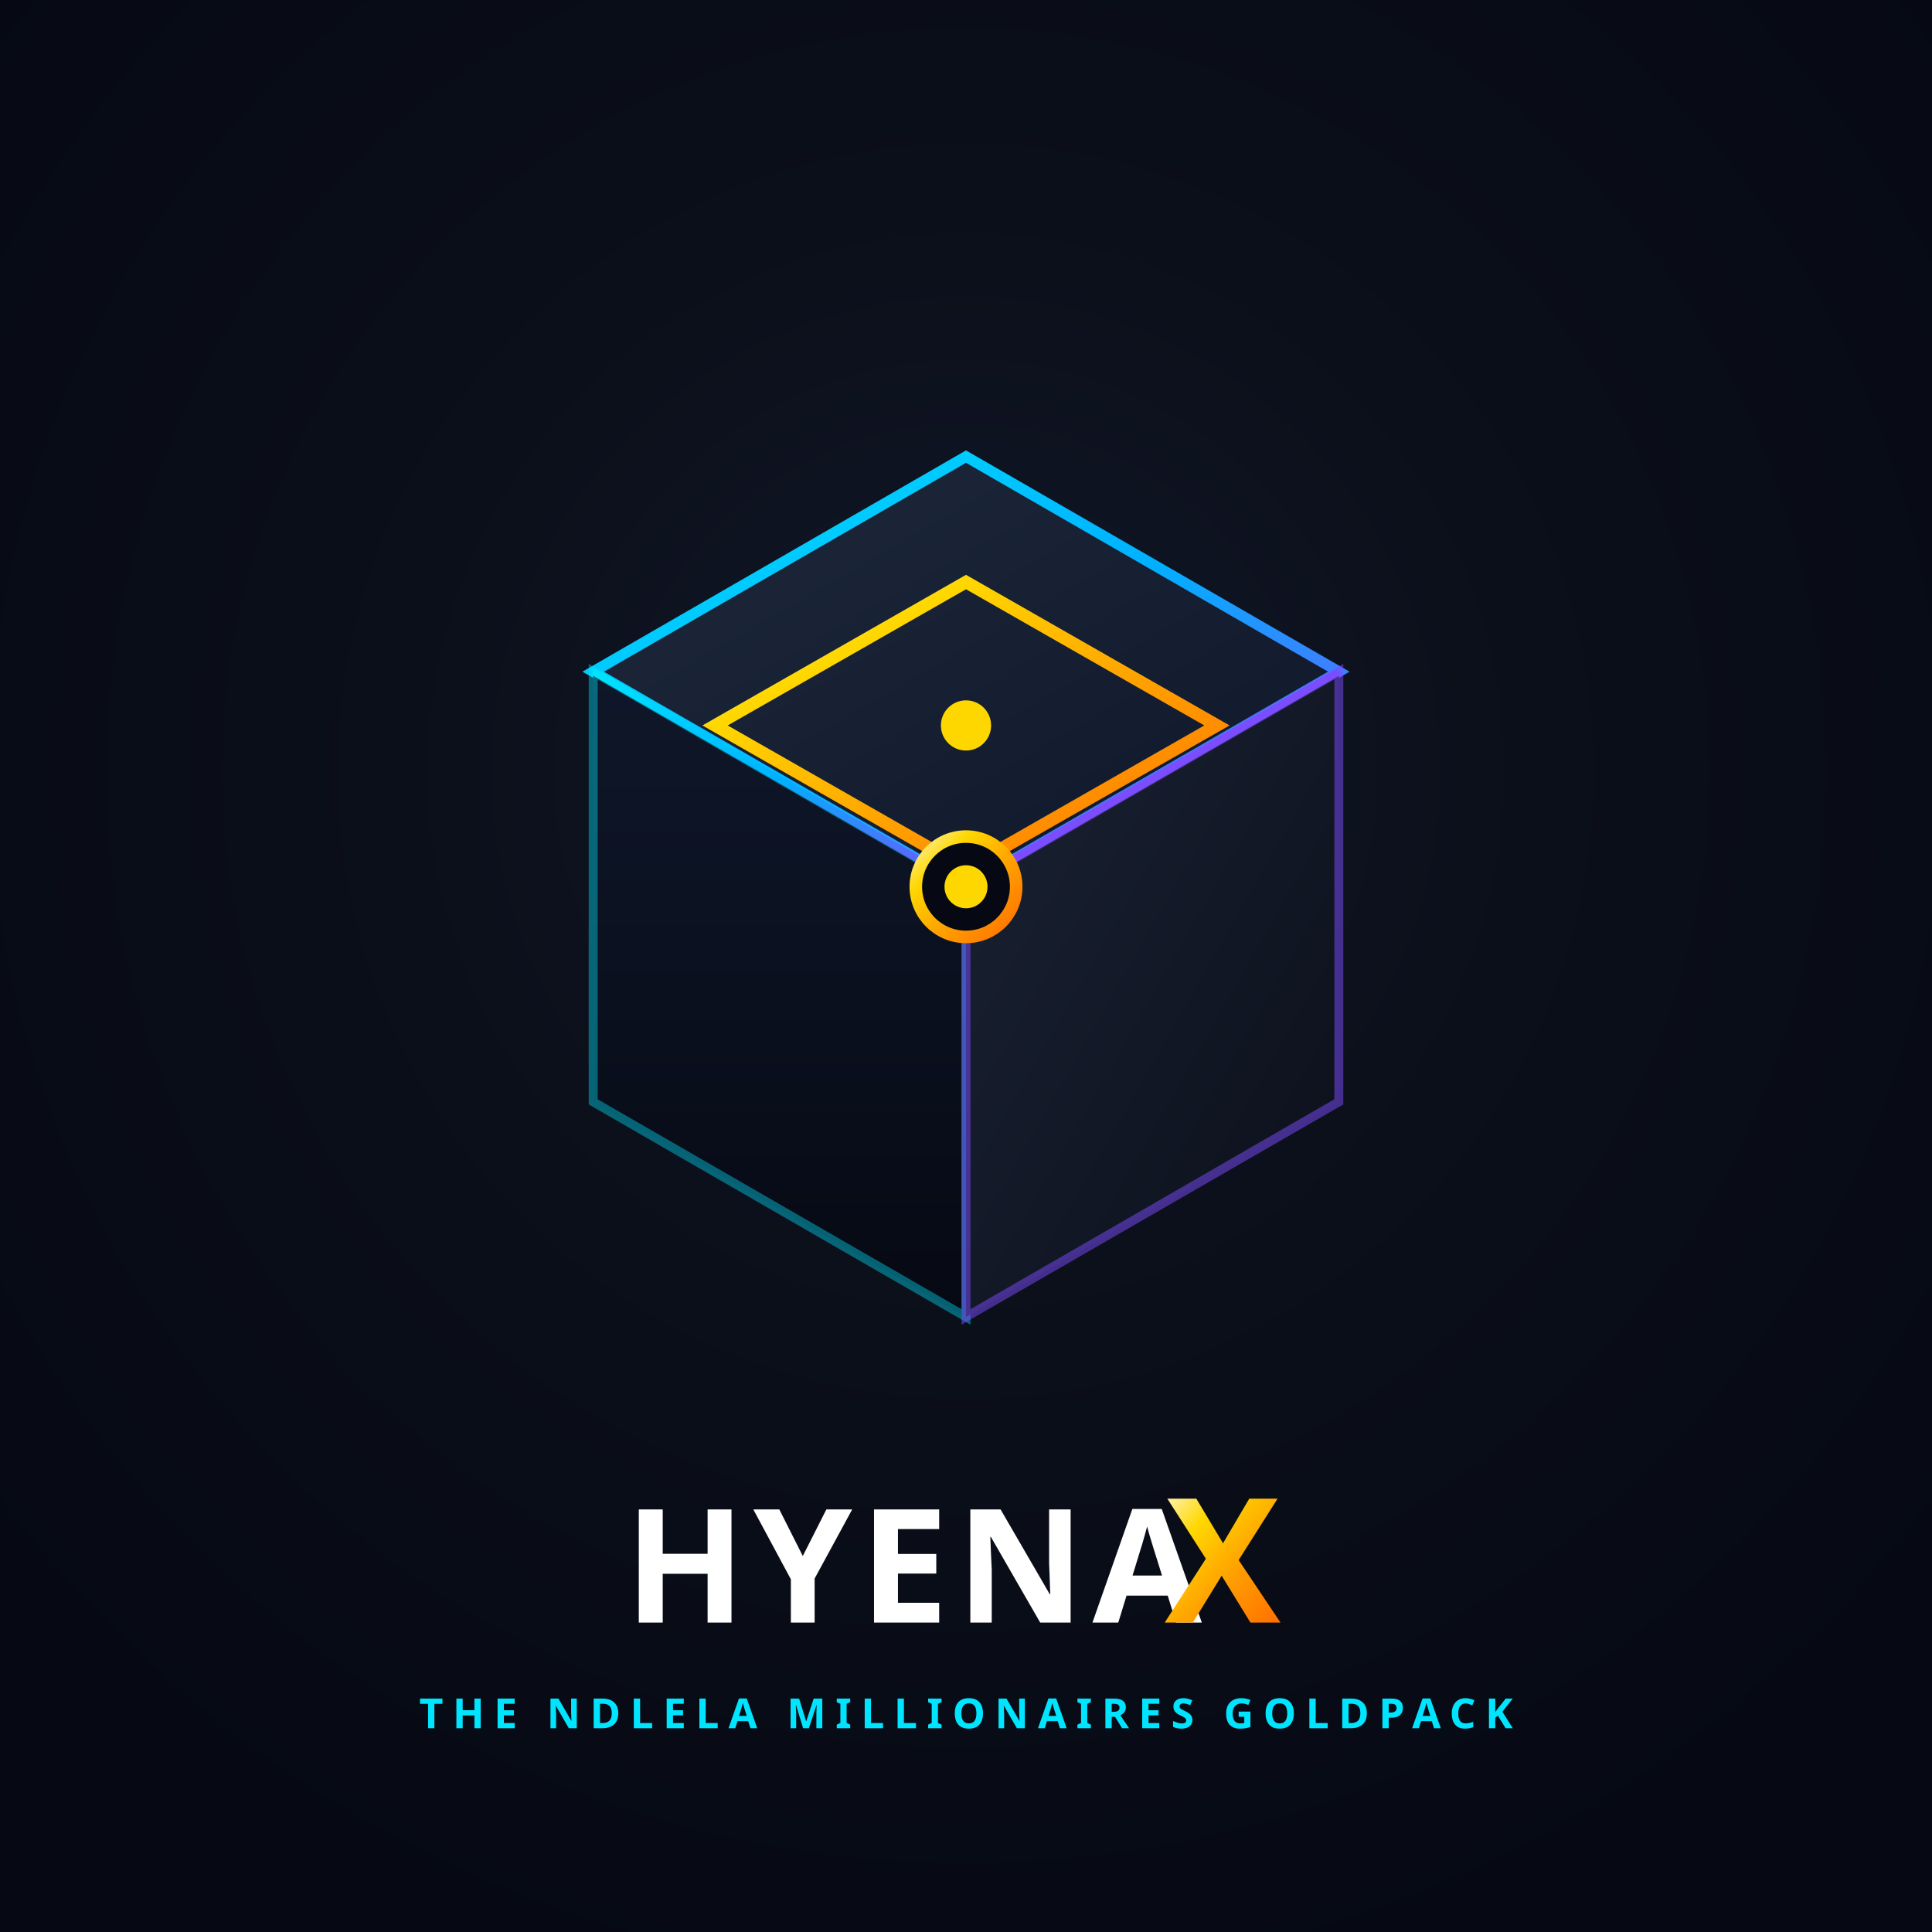
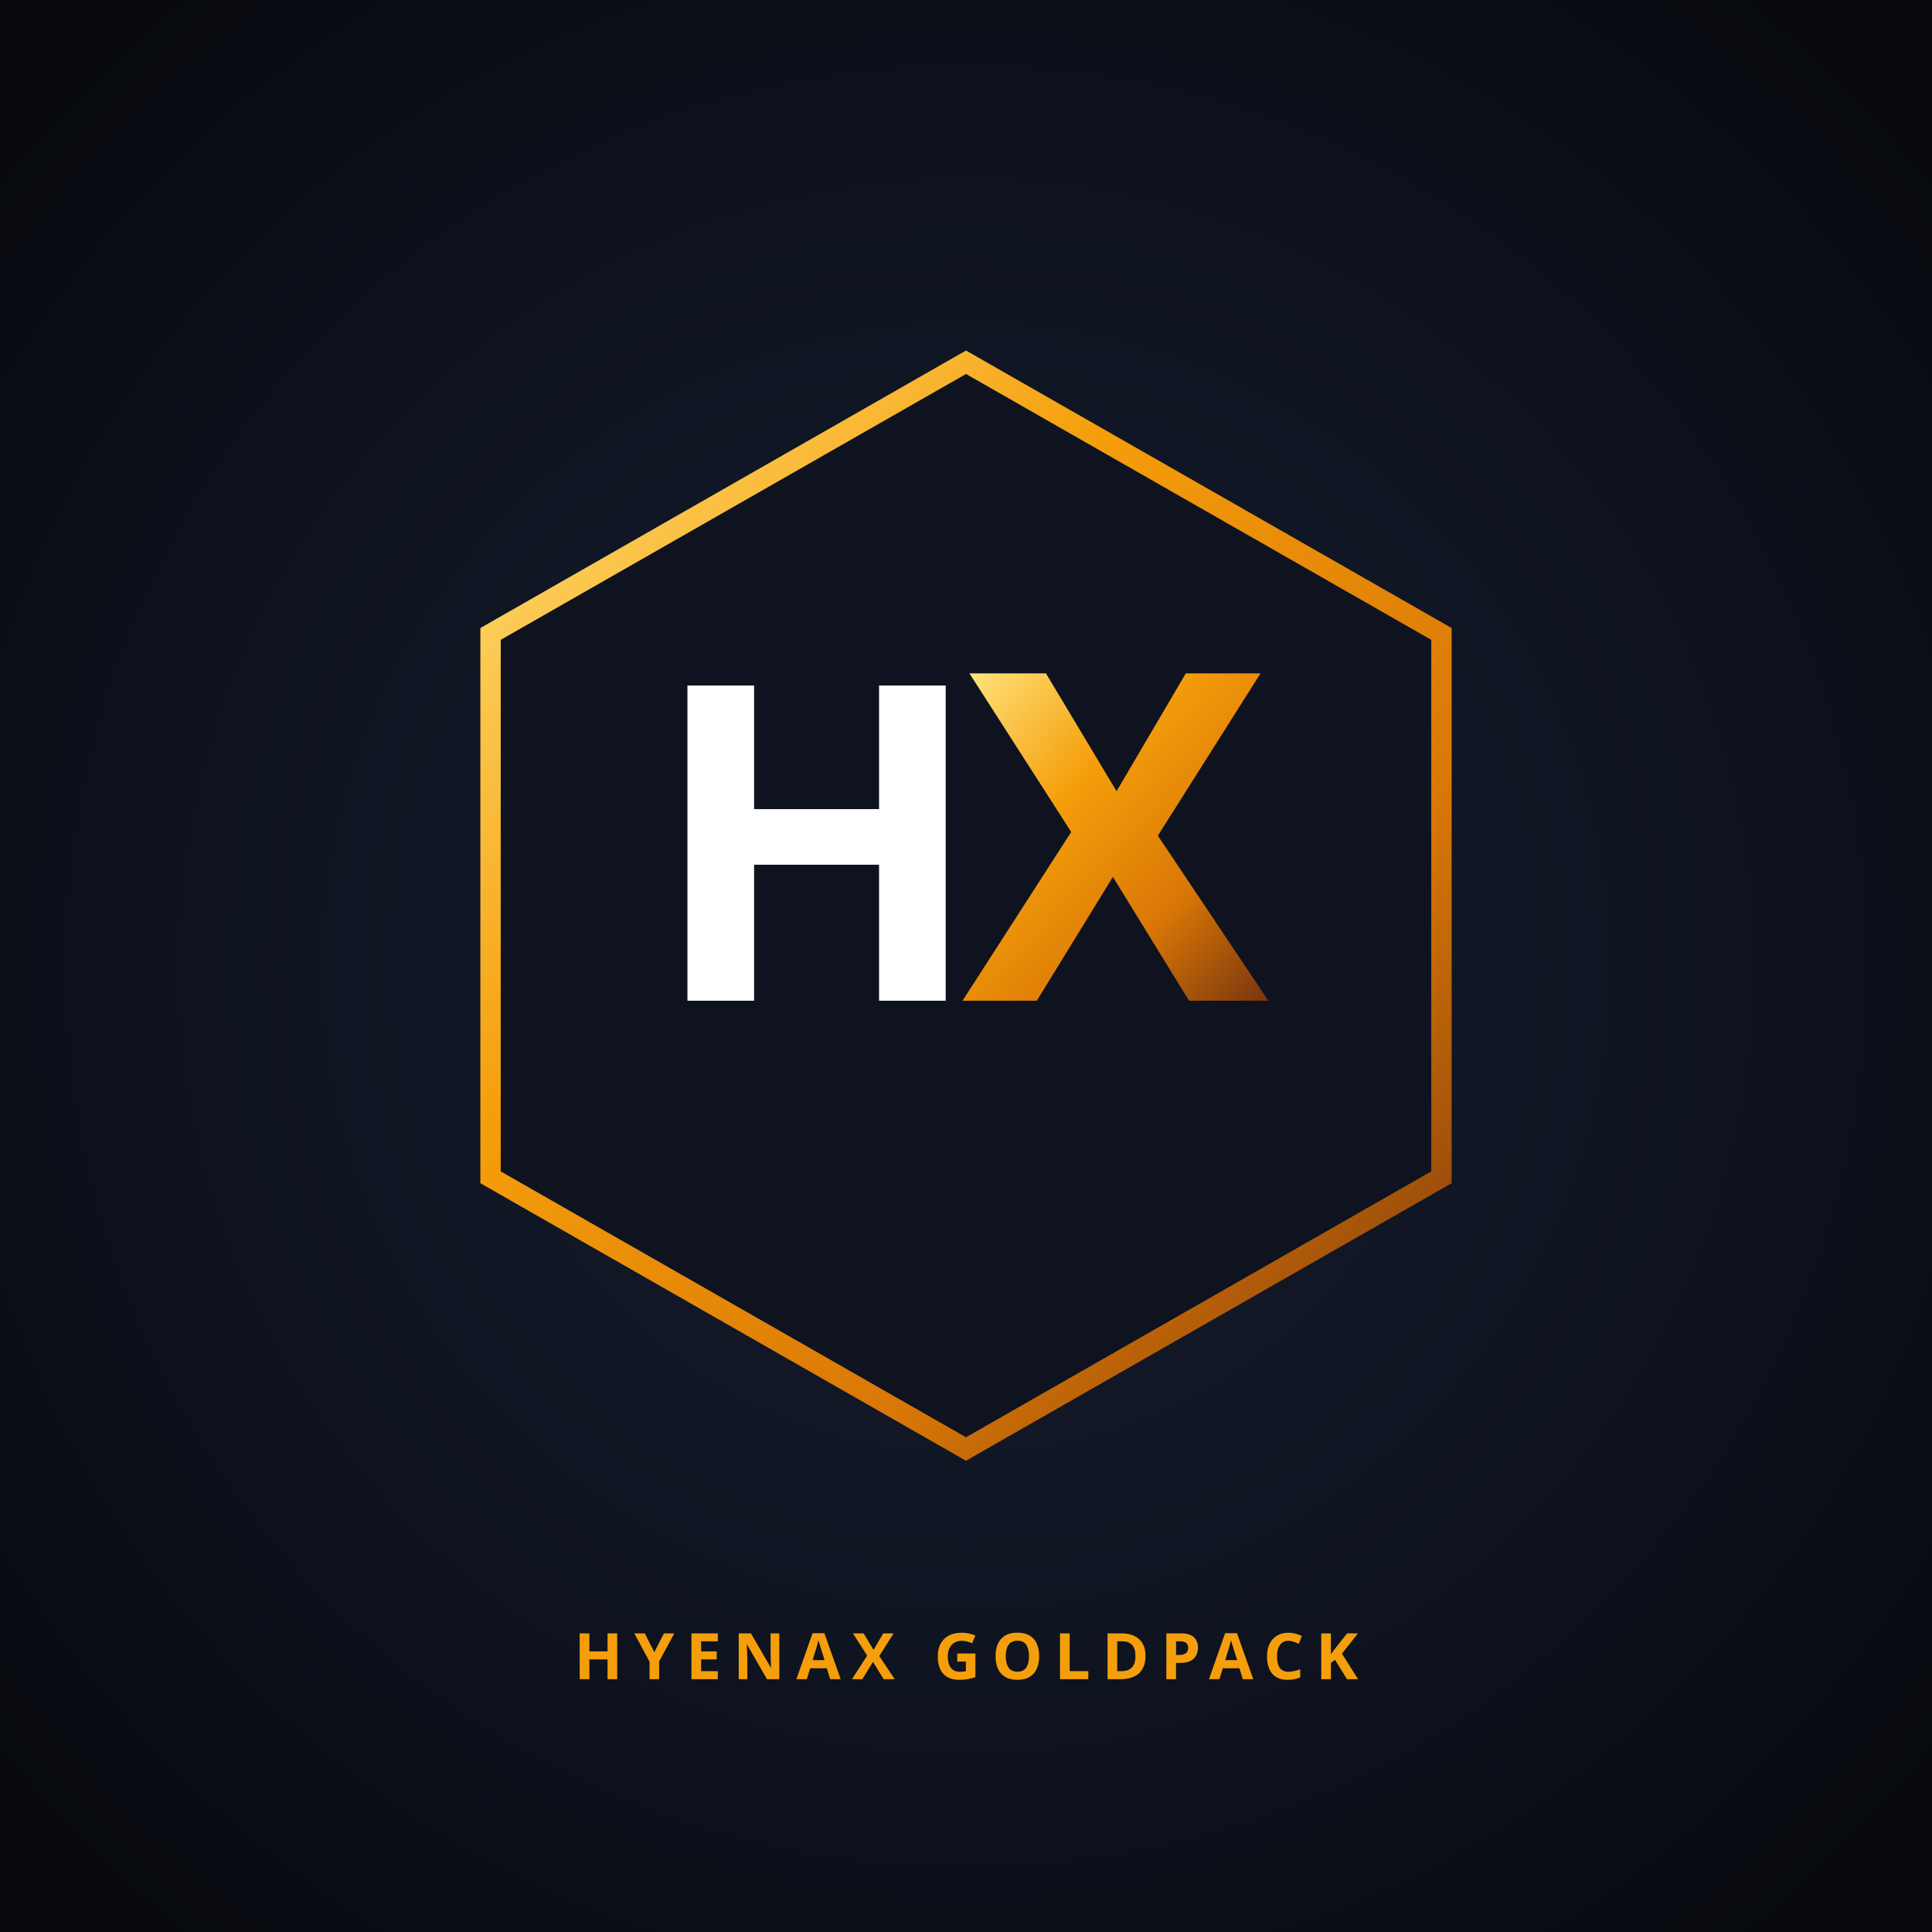
<svg xmlns="http://www.w3.org/2000/svg" viewBox="0 0 512 512">
  <defs>
-     <radialGradient id="cyberBgM" cx="50%" cy="40%" r="65%">
-       <stop offset="0%" stop-color="#12182B" />
-       <stop offset="45%" stop-color="#0B0F19" />
-       <stop offset="100%" stop-color="#060913" />
+     <radialGradient id="bgGradM" cx="50%" cy="50%" r="65%">
+       <stop offset="0%" stop-color="#151D2E" />
+       <stop offset="60%" stop-color="#0E131F" />
+       <stop offset="100%" stop-color="#080A0F" />
    </radialGradient>
-     <linearGradient id="cyberGradientM" x1="0%" y1="0%" x2="100%" y2="100%">
-       <stop offset="0%" stop-color="#00E5FF" />
-       <stop offset="50%" stop-color="#00B0FF" />
-       <stop offset="100%" stop-color="#7C4DFF" />
-     </linearGradient>
-     <linearGradient id="accentGoldM" x1="0%" y1="0%" x2="100%" y2="100%">
-       <stop offset="0%" stop-color="#FFF3B0" />
-       <stop offset="25%" stop-color="#FFD700" />
-       <stop offset="60%" stop-color="#FFA000" />
-       <stop offset="100%" stop-color="#FF6F00" />
-     </linearGradient>
-     <linearGradient id="isoTopGradM" x1="0%" y1="0%" x2="100%" y2="100%">
-       <stop offset="0%" stop-color="#1E293B" />
-       <stop offset="100%" stop-color="#0F172A" />
-     </linearGradient>
-     <linearGradient id="isoLeftGradM" x1="0%" y1="0%" x2="0%" y2="100%">
-       <stop offset="0%" stop-color="#0F172A" />
-       <stop offset="100%" stop-color="#060913" />
-     </linearGradient>
-     <linearGradient id="isoRightGradM" x1="0%" y1="0%" x2="100%" y2="100%">
-       <stop offset="0%" stop-color="#1A2234" />
-       <stop offset="100%" stop-color="#0B0F19" />
+     <linearGradient id="goldGradM" x1="0%" y1="0%" x2="100%" y2="100%">
+       <stop offset="0%" stop-color="#FFE57F" />
+       <stop offset="35%" stop-color="#F59E0B" />
+       <stop offset="70%" stop-color="#D97706" />
+       <stop offset="100%" stop-color="#78350F" />
    </linearGradient>
  </defs>
-   <rect width="512" height="512" fill="url(#cyberBgM)" />
-   <g transform="translate(256, 235) scale(0.95)">
-     <polygon points="0,-120 104,-60 0,0 -104,-60" fill="url(#isoTopGradM)" stroke="url(#cyberGradientM)" stroke-width="3" />
-     <polygon points="-104,-60 0,0 0,120 -104,60" fill="url(#isoLeftGradM)" stroke="rgba(0,229,255,0.4)" stroke-width="2.5" />
-     <polygon points="0,0 104,-60 104,60 0,120" fill="url(#isoRightGradM)" stroke="rgba(124,77,255,0.5)" stroke-width="2.5" />
-     <polygon points="0,-85 70,-45 0,-5 -70,-45" fill="none" stroke="url(#accentGoldM)" stroke-width="3.5" />
-     <circle cx="0" cy="-45" r="7" fill="#FFD700" />
-     <line x1="0" y1="0" x2="0" y2="120" stroke="url(#cyberGradientM)" stroke-width="3" />
-     <line x1="0" y1="0" x2="-104" y2="-60" stroke="url(#cyberGradientM)" stroke-width="2" />
-     <line x1="0" y1="0" x2="104" y2="-60" stroke="#7C4DFF" stroke-width="2" />
-     <circle cx="0" cy="0" r="14" fill="#060913" stroke="url(#accentGoldM)" stroke-width="3.5" />
-     <circle cx="0" cy="0" r="6" fill="#FFD700" />
+   <rect width="512" height="512" fill="url(#bgGradM)" />
+   <g transform="translate(256, 240) scale(0.9)">
+     <polygon points="0,-160 140,-80 140,80 0,160 -140,80 -140,-80" fill="#0E131F" stroke="url(#goldGradM)" stroke-width="6" />
+     <text x="-44" y="28" font-family="'Space Grotesk', system-ui, sans-serif" font-size="130" font-weight="900" fill="#FFFFFF" text-anchor="middle">H</text>
+     <text x="44" y="28" font-family="'Space Grotesk', system-ui, sans-serif" font-size="135" font-weight="900" fill="url(#goldGradM)" text-anchor="middle">X</text>
  </g>
-   <g transform="translate(256, 430)">
-     <text x="-14" y="0" font-family="'Space Grotesk', sans-serif" font-size="42" font-weight="900" fill="#FFFFFF" text-anchor="middle" letter-spacing="2">HYENA</text>
-     <text x="68" y="0" font-family="'Space Grotesk', sans-serif" font-size="46" font-weight="900" fill="url(#accentGoldM)" text-anchor="middle">X</text>
-     <text x="0" y="28" font-family="'Space Grotesk', sans-serif" font-size="11" font-weight="700" fill="#00E5FF" text-anchor="middle" letter-spacing="2.5">THE NDLELA MILLIONAIRES GOLDPACK</text>
-   </g>
+   <text x="256" y="445" font-family="'Space Grotesk', sans-serif" font-size="17" font-weight="800" fill="#F59E0B" text-anchor="middle" letter-spacing="3">HYENAX GOLDPACK</text>
</svg>
